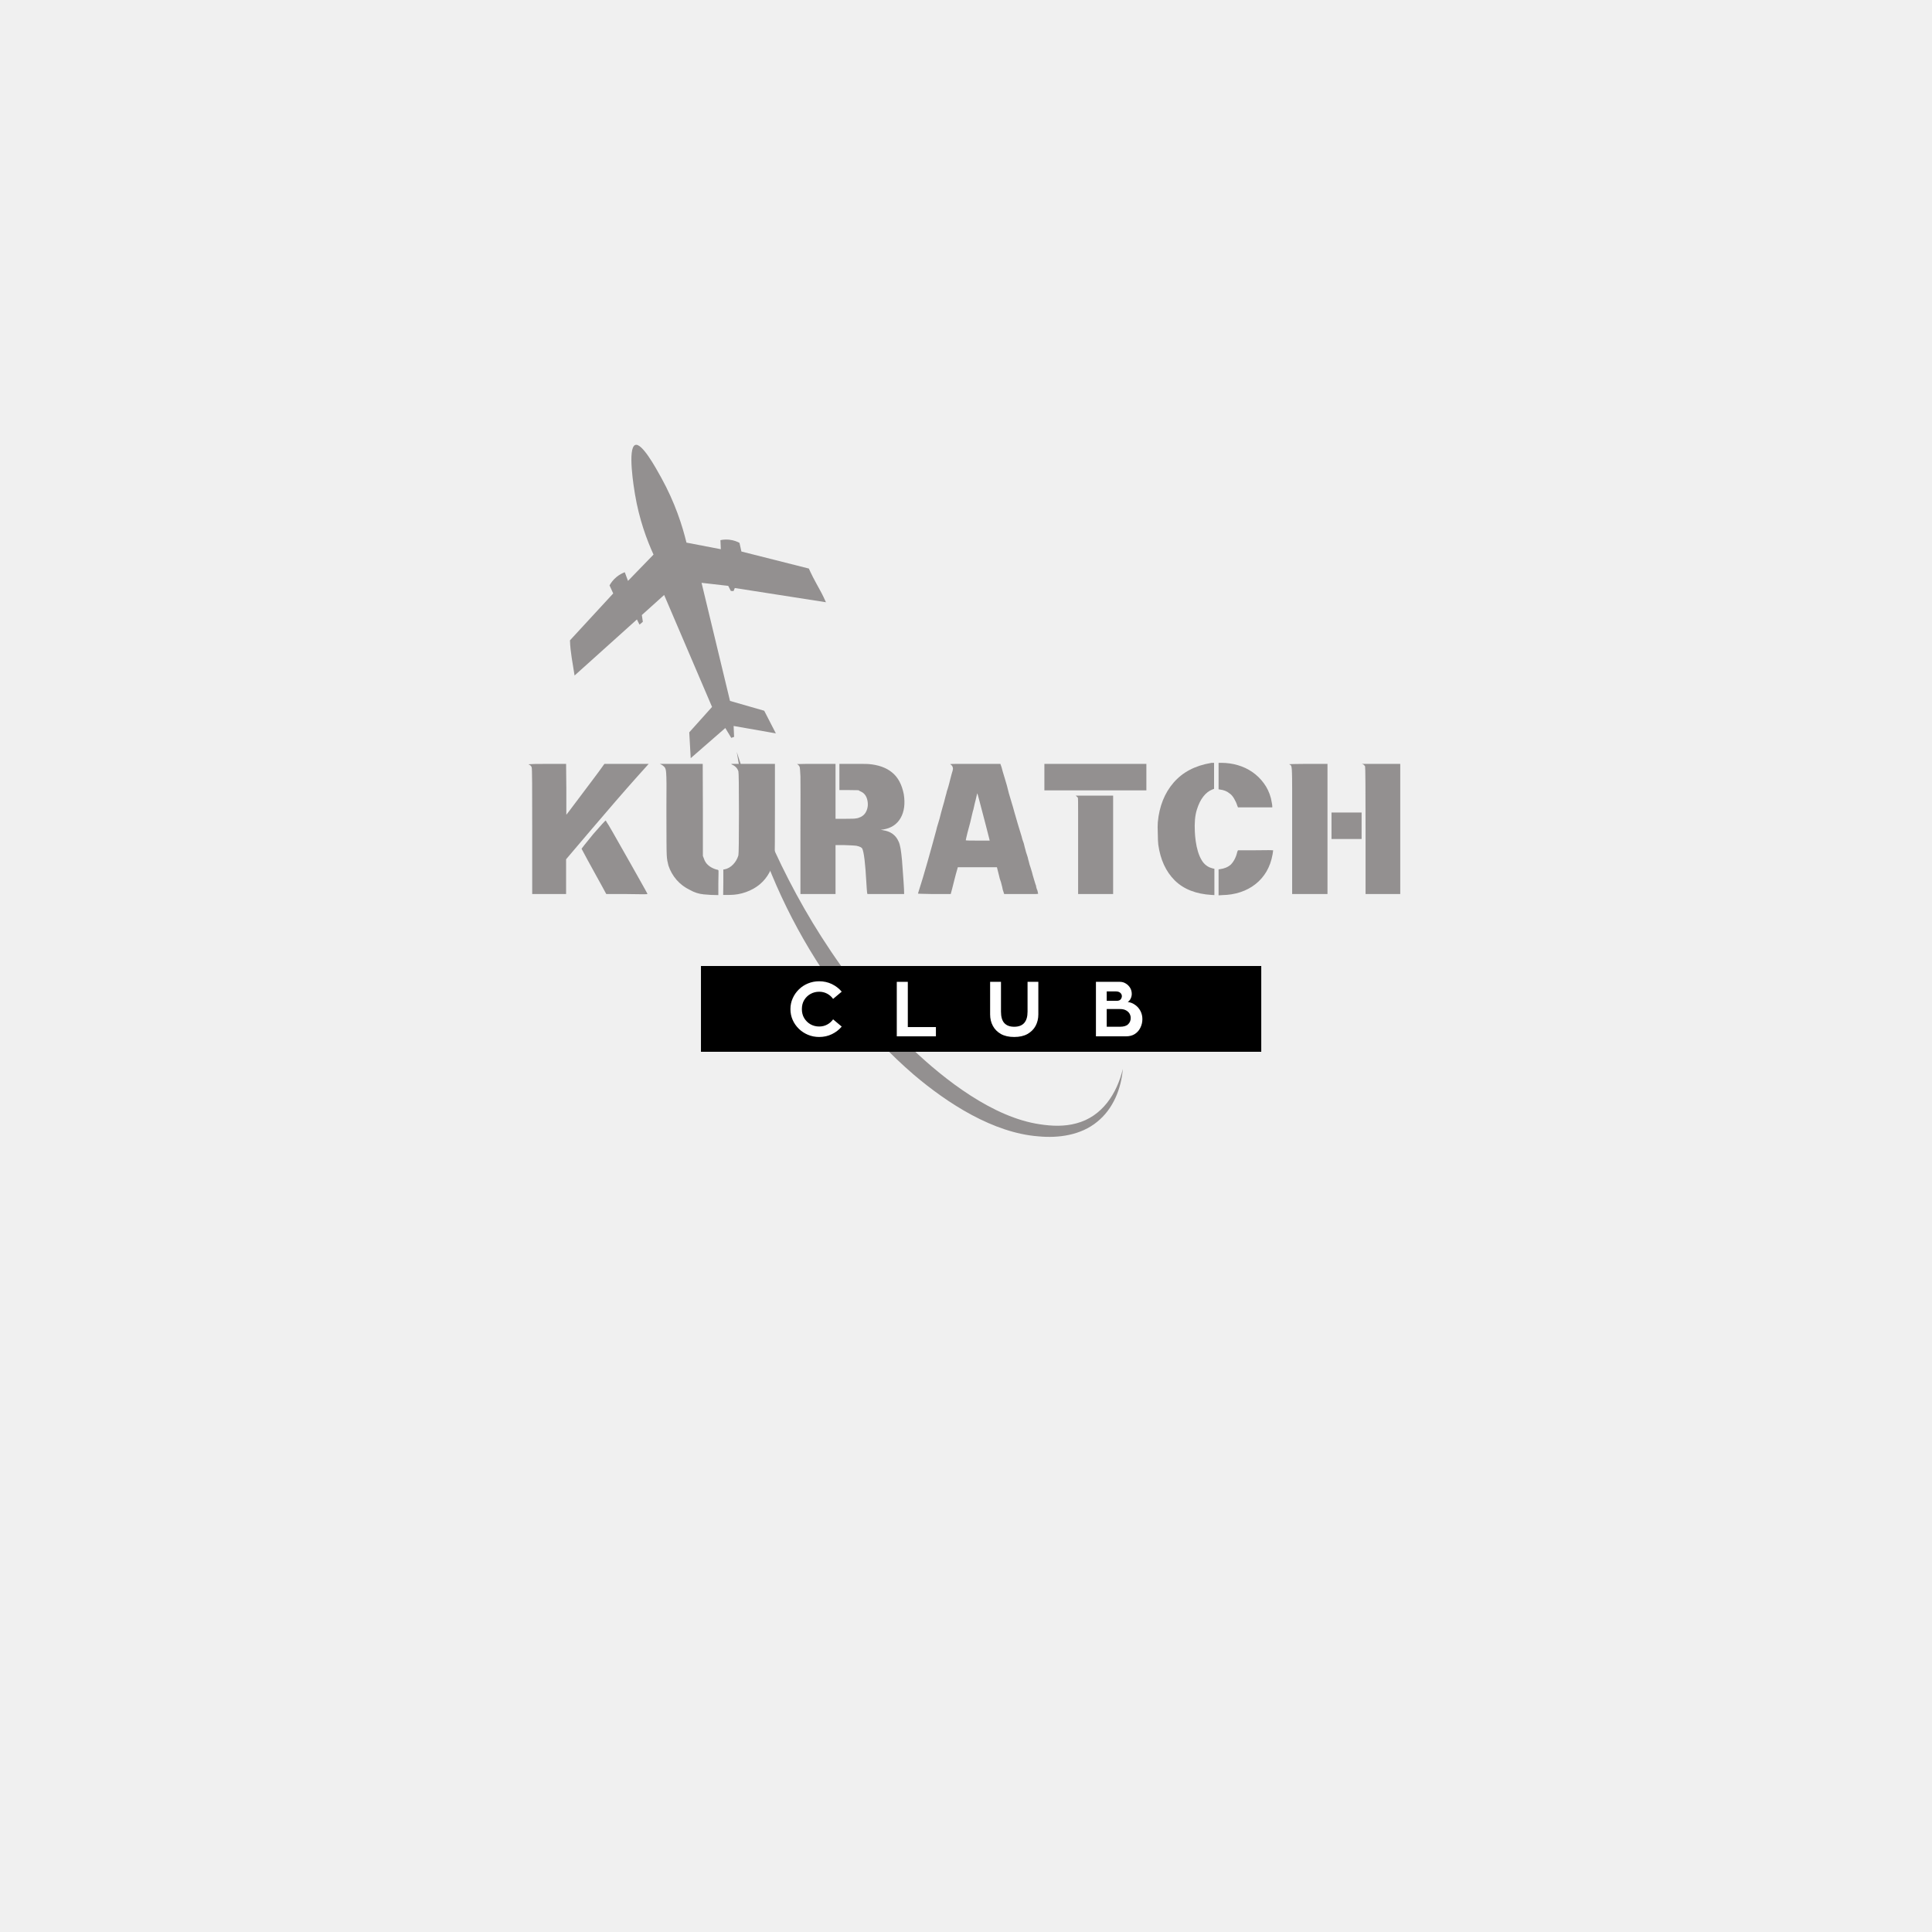
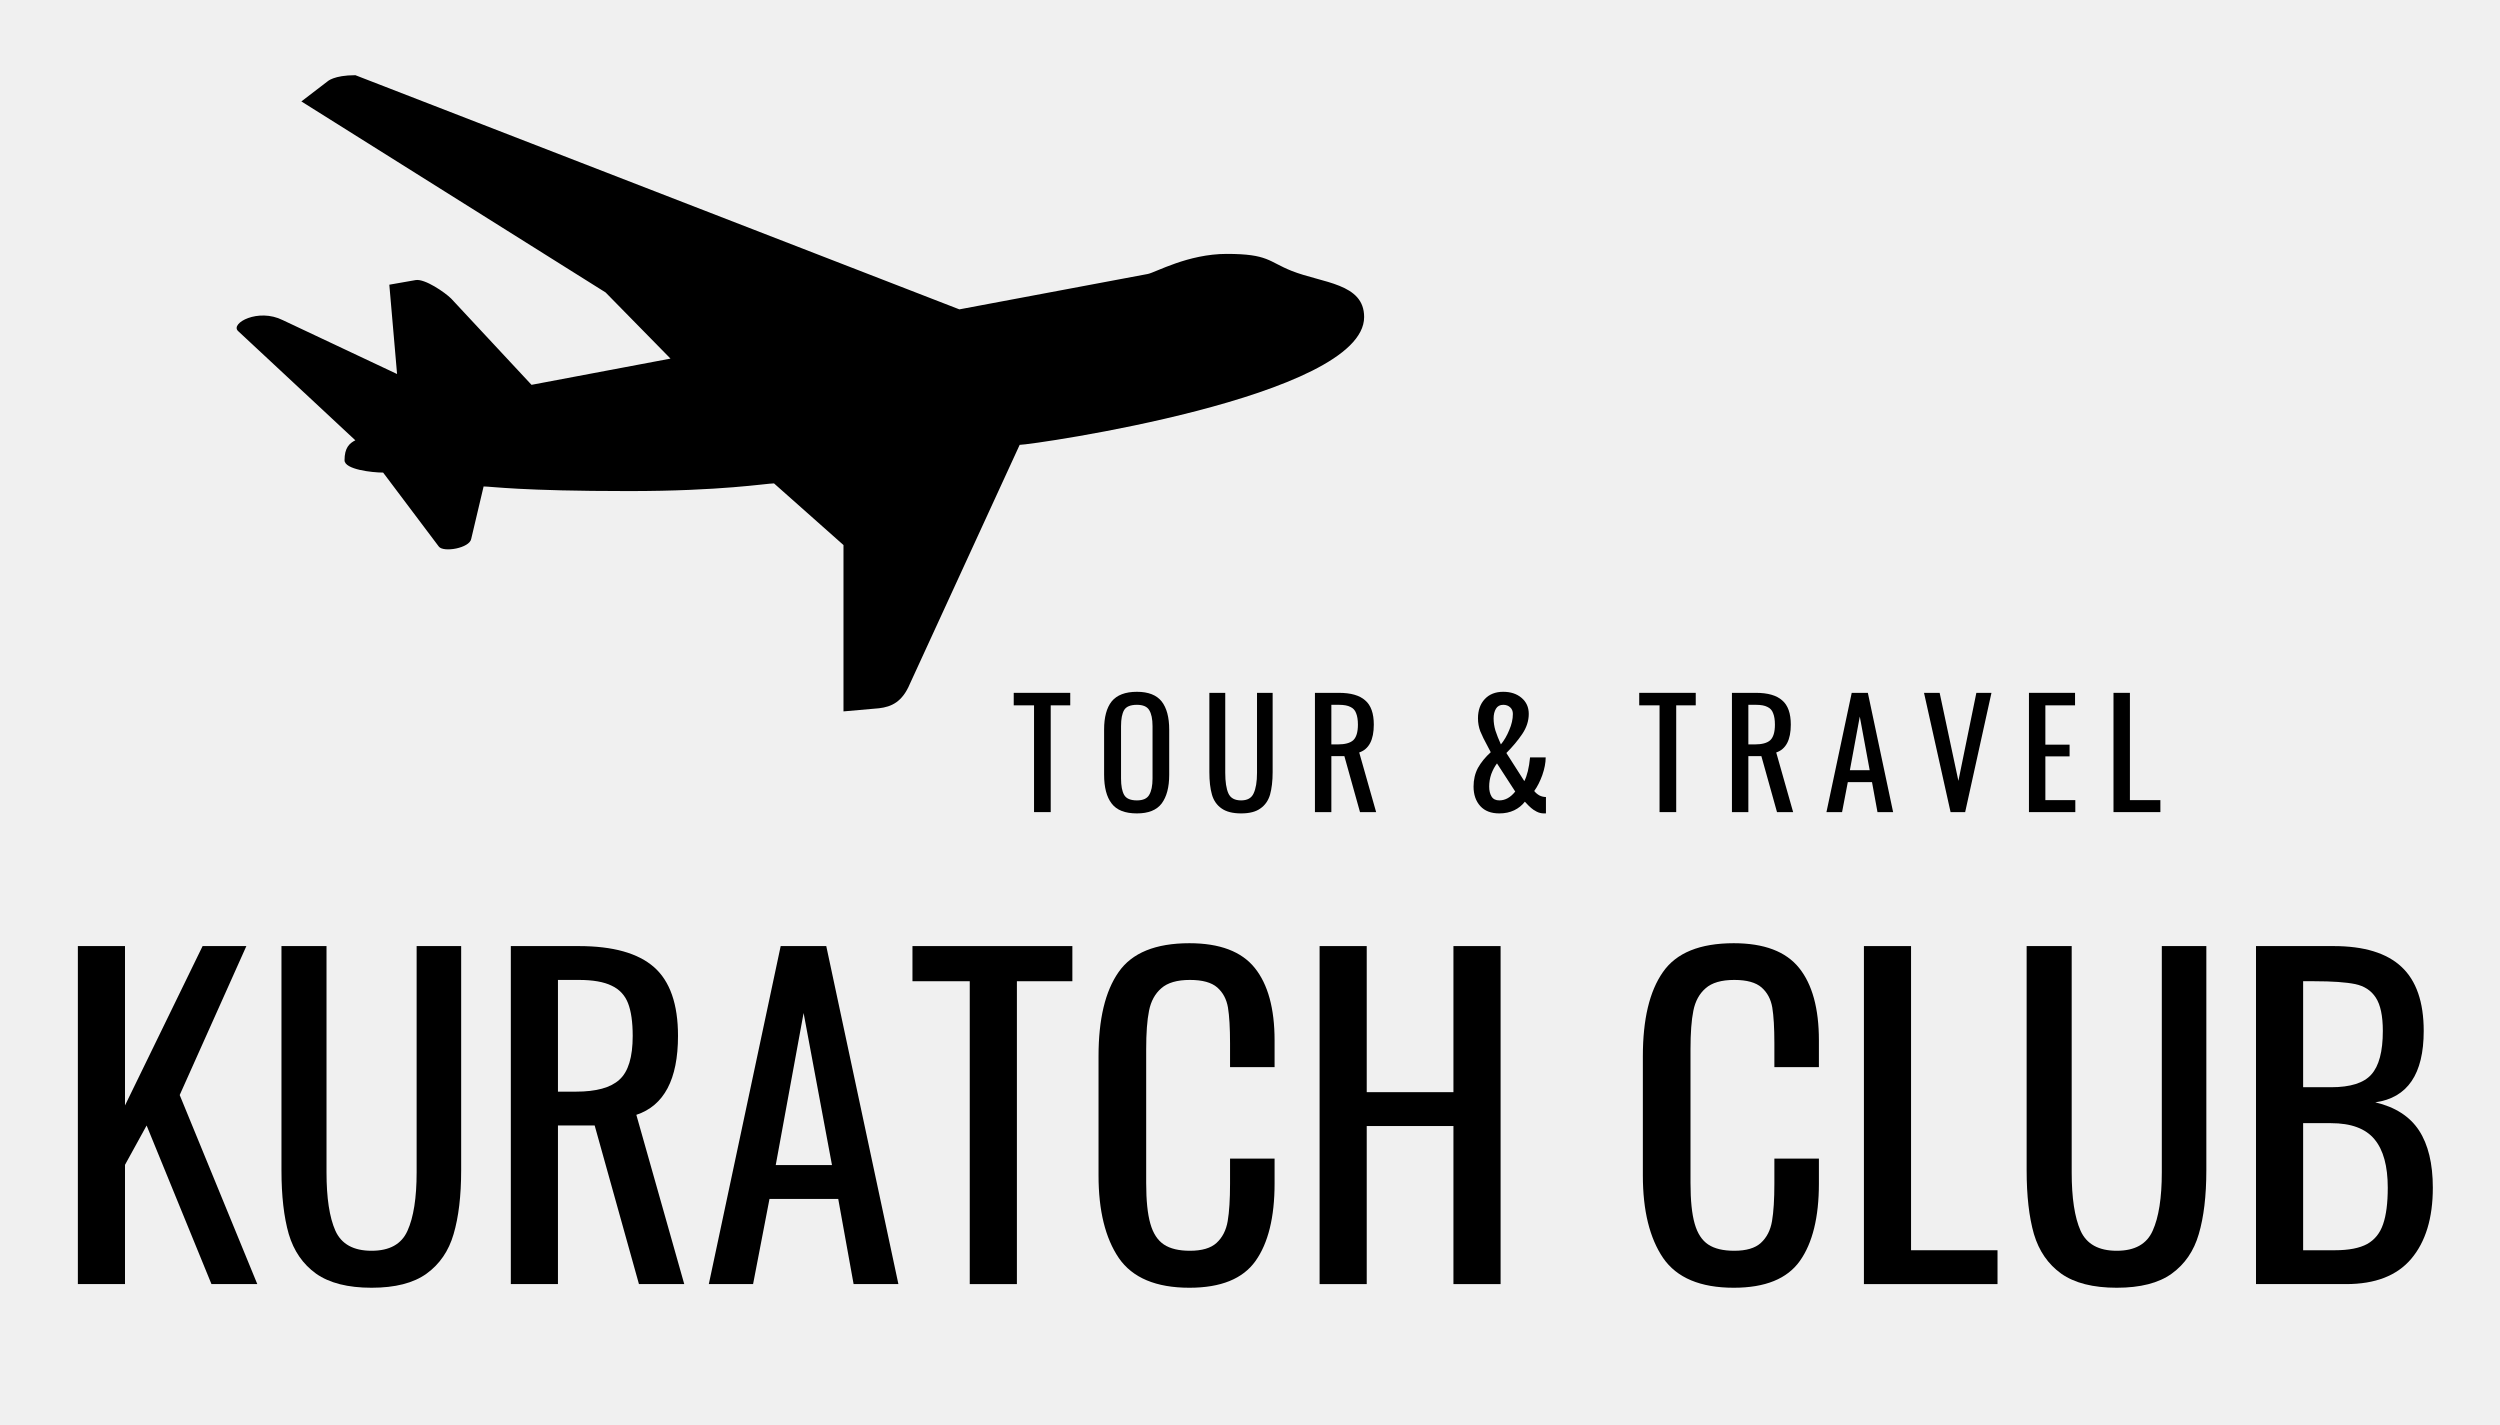
- <svg xmlns="http://www.w3.org/2000/svg" width="500" zoomAndPan="magnify" viewBox="0 0 375 375" height="500" preserveAspectRatio="xMidYMid meet" version="1.0">
+ <svg xmlns="http://www.w3.org/2000/svg" width="200" zoomAndPan="magnify" viewBox="0 0 150 85.5" height="114" preserveAspectRatio="xMidYMid meet" version="1.0">
  <defs>
    <g />
-     <clipPath id="c9fff820e0">
-       <path d="M 110 86 L 161 86 L 161 148 L 110 148 Z M 110 86 " clip-rule="nonzero" />
-     </clipPath>
-     <clipPath id="2129872fec">
-       <path d="M 90.5 188.449 L 122.238 85.219 L 244.828 122.91 L 213.086 226.141 Z M 90.5 188.449 " clip-rule="nonzero" />
-     </clipPath>
-     <clipPath id="e17187e8e1">
-       <path d="M 90.5 188.449 L 122.238 85.219 L 244.828 122.91 L 213.086 226.141 Z M 90.5 188.449 " clip-rule="nonzero" />
-     </clipPath>
-     <clipPath id="3d8a8c726c">
-       <path d="M 90.5 188.449 L 122.238 85.219 L 244.828 122.91 L 213.086 226.141 Z M 90.5 188.449 " clip-rule="nonzero" />
-     </clipPath>
-     <clipPath id="637e0b3e04">
-       <path d="M 143 145 L 218 145 L 218 221 L 143 221 Z M 143 145 " clip-rule="nonzero" />
-     </clipPath>
-     <clipPath id="cc3d9a98eb">
-       <path d="M 90.5 188.449 L 122.238 85.219 L 244.828 122.91 L 213.086 226.141 Z M 90.5 188.449 " clip-rule="nonzero" />
-     </clipPath>
-     <clipPath id="9bbbe85785">
-       <path d="M 90.5 188.449 L 122.238 85.219 L 244.828 122.91 L 213.086 226.141 Z M 90.5 188.449 " clip-rule="nonzero" />
-     </clipPath>
-     <clipPath id="fcb775c9a5">
-       <path d="M 90.5 188.449 L 122.238 85.219 L 244.828 122.91 L 213.086 226.141 Z M 90.5 188.449 " clip-rule="nonzero" />
-     </clipPath>
-     <clipPath id="cc423aa400">
-       <path d="M 136.055 187.5 L 244.809 187.5 L 244.809 204.152 L 136.055 204.152 Z M 136.055 187.5 " clip-rule="nonzero" />
+     <clipPath id="fb967315c9">
+       <path d="M 14 4.504 L 81.844 4.504 L 81.844 42.695 L 14 42.695 Z M 14 4.504 " clip-rule="nonzero" />
    </clipPath>
  </defs>
-   <g fill="#939090" fill-opacity="1">
-     <g transform="translate(100.6758, 170.988)">
+   <g clip-path="url(#fb967315c9)">
+     <path fill="#000000" d="M 77.492 16.25 C 79.344 16.988 81.848 16.988 81.848 19.023 C 81.848 23.828 61.922 26.691 61.18 26.691 L 54.598 41.02 C 54.133 42.129 53.484 42.406 52.742 42.496 L 50.609 42.684 L 50.609 32.703 L 46.441 29.004 C 45.977 29.004 43.285 29.465 37.727 29.465 C 31.238 29.465 29.477 29.188 29.016 29.188 L 28.273 32.332 C 28.18 32.887 26.605 33.164 26.328 32.793 L 22.988 28.355 C 22.344 28.355 20.672 28.172 20.672 27.617 C 20.672 26.879 20.953 26.602 21.32 26.418 L 14.277 19.855 C 13.816 19.395 15.484 18.469 16.965 19.207 L 23.824 22.441 L 23.359 17.082 L 24.938 16.805 C 25.492 16.711 26.699 17.547 27.07 17.914 L 31.891 23.09 L 40.23 21.516 L 36.336 17.547 L 18.082 6.086 L 19.652 4.883 C 19.652 4.883 20.027 4.512 21.324 4.512 L 57.562 18.562 L 68.871 16.438 C 69.336 16.344 71.281 15.234 73.598 15.234 C 76.102 15.234 76.102 15.695 77.492 16.25 " fill-opacity="1" fill-rule="nonzero" />
+   </g>
+   <g fill="#000000" fill-opacity="1">
+     <g transform="translate(3.093817, 77.04583)">
      <g>
-         <path d="M 1.984 -22.578 C 1.891 -22.629 1.91 -22.656 2.047 -22.656 C 2.273 -22.695 3.43 -22.719 5.516 -22.719 L 9.203 -22.719 L 9.25 -17.875 L 9.25 -12.844 L 9.641 -13.344 C 11.461 -15.758 12.938 -17.719 14.062 -19.219 C 15.195 -20.719 16 -21.805 16.469 -22.484 L 16.641 -22.719 L 25.234 -22.719 L 25.078 -22.547 C 24.672 -22.098 23.941 -21.285 22.891 -20.109 C 21.836 -18.93 20.457 -17.359 18.75 -15.391 C 17.051 -13.422 15.547 -11.664 14.234 -10.125 C 12.922 -8.594 11.797 -7.27 10.859 -6.156 L 9.203 -4.203 L 9.203 2.547 L 2.625 2.547 L 2.625 -9.953 C 2.625 -14.023 2.617 -17.047 2.609 -19.016 C 2.598 -20.992 2.566 -22.016 2.516 -22.078 C 2.41 -22.328 2.234 -22.492 1.984 -22.578 Z M 14.484 -9.109 C 16.004 -10.859 16.812 -11.734 16.906 -11.734 C 16.926 -11.68 16.977 -11.582 17.062 -11.438 C 17.156 -11.289 17.297 -11.07 17.484 -10.781 C 17.586 -10.602 17.848 -10.156 18.266 -9.438 C 18.68 -8.727 19.16 -7.883 19.703 -6.906 C 20.254 -5.926 20.844 -4.891 21.469 -3.797 C 22.102 -2.703 22.676 -1.688 23.188 -0.75 C 23.707 0.176 24.141 0.945 24.484 1.562 C 24.828 2.176 25 2.504 25 2.547 C 25 2.598 23.664 2.598 21 2.547 L 17 2.547 L 16.172 1.016 C 15.805 0.359 15.395 -0.383 14.938 -1.219 C 14.477 -2.062 13.957 -3.008 13.375 -4.062 C 12.594 -5.5 12.203 -6.227 12.203 -6.25 C 12.203 -6.289 12.961 -7.242 14.484 -9.109 Z M 14.484 -9.109 " />
+         <path d="M 1.578 -20.281 L 4.406 -20.281 L 4.406 -10.719 L 9.062 -20.281 L 11.688 -20.281 L 7.688 -11.344 L 12.344 0 L 9.594 0 L 5.703 -9.516 L 4.406 -7.156 L 4.406 0 L 1.578 0 Z M 1.578 -20.281 " />
      </g>
    </g>
  </g>
-   <g fill="#939090" fill-opacity="1">
-     <g transform="translate(126.9919, 170.988)">
+   <g fill="#000000" fill-opacity="1">
+     <g transform="translate(15.48191, 77.04583)">
      <g>
-         <path d="M 1.375 -22.578 L 1.078 -22.719 L 9.406 -22.719 L 9.438 -13.719 L 9.438 -4.844 L 9.641 -4.328 C 9.953 -3.328 10.75 -2.625 12.031 -2.219 C 12.32 -2.195 12.469 -2.117 12.469 -1.984 C 12.469 -1.941 12.469 -1.719 12.469 -1.312 C 12.469 -0.906 12.457 -0.32 12.438 0.438 L 12.438 2.75 C 11.5 2.75 10.555 2.703 9.609 2.609 C 8.672 2.523 7.773 2.238 6.922 1.75 C 5.93 1.281 5.07 0.633 4.344 -0.188 C 3.625 -1.02 3.094 -1.953 2.75 -2.984 C 2.664 -3.305 2.594 -3.629 2.531 -3.953 C 2.477 -4.273 2.441 -4.625 2.422 -5 C 2.398 -5.363 2.383 -6.207 2.375 -7.531 C 2.363 -8.852 2.359 -10.633 2.359 -12.875 L 2.359 -14.484 C 2.379 -16.297 2.383 -17.738 2.375 -18.812 C 2.363 -19.895 2.344 -20.594 2.312 -20.906 C 2.289 -21.488 2.18 -21.891 1.984 -22.109 C 1.785 -22.316 1.582 -22.473 1.375 -22.578 Z M 14.984 -22.625 C 14.898 -22.645 14.926 -22.676 15.062 -22.719 L 23.422 -22.719 L 23.422 -13.984 C 23.422 -11.16 23.414 -8.984 23.406 -7.453 C 23.395 -5.93 23.379 -5.082 23.359 -4.906 C 23.223 -3.738 22.898 -2.676 22.391 -1.719 C 21.891 -0.77 21.25 0.023 20.469 0.672 C 19.688 1.316 18.789 1.816 17.781 2.172 C 16.77 2.535 15.691 2.719 14.547 2.719 L 13.375 2.719 L 13.406 0.203 L 13.406 -2.219 L 13.641 -2.25 C 14.242 -2.363 14.789 -2.672 15.281 -3.172 C 15.781 -3.68 16.129 -4.281 16.328 -4.969 C 16.398 -5.238 16.438 -7.953 16.438 -13.109 C 16.438 -18.348 16.398 -21.07 16.328 -21.281 C 16.129 -21.906 15.68 -22.352 14.984 -22.625 Z M 14.984 -22.625 " />
+         <path d="M 6.812 0.219 C 5.395 0.219 4.285 -0.062 3.484 -0.625 C 2.691 -1.195 2.145 -1.988 1.844 -3 C 1.551 -4.02 1.406 -5.297 1.406 -6.828 L 1.406 -20.281 L 4.109 -20.281 L 4.109 -6.703 C 4.109 -5.172 4.285 -4.004 4.641 -3.203 C 5.004 -2.398 5.727 -2 6.812 -2 C 7.895 -2 8.613 -2.398 8.969 -3.203 C 9.332 -4.004 9.516 -5.172 9.516 -6.703 L 9.516 -20.281 L 12.188 -20.281 L 12.188 -6.828 C 12.188 -5.297 12.035 -4.02 11.734 -3 C 11.441 -1.988 10.898 -1.195 10.109 -0.625 C 9.328 -0.062 8.227 0.219 6.812 0.219 Z M 6.812 0.219 " />
      </g>
    </g>
  </g>
-   <g fill="#939090" fill-opacity="1">
-     <g transform="translate(152.7702, 170.988)">
+   <g fill="#000000" fill-opacity="1">
+     <g transform="translate(29.07126, 77.04583)">
      <g>
-         <path d="M 9.406 -12.062 L 11.359 -12.062 C 11.922 -12.062 12.367 -12.066 12.703 -12.078 C 13.035 -12.086 13.27 -12.109 13.406 -12.141 C 13.656 -12.16 13.969 -12.258 14.344 -12.438 C 14.82 -12.688 15.172 -13.055 15.391 -13.547 C 15.703 -14.242 15.758 -14.984 15.562 -15.766 C 15.363 -16.586 14.906 -17.133 14.188 -17.406 L 13.844 -17.609 L 11.625 -17.641 L 10.156 -17.641 L 10.156 -22.719 C 11.289 -22.719 12.211 -22.719 12.922 -22.719 C 13.629 -22.719 14.18 -22.719 14.578 -22.719 C 14.984 -22.719 15.273 -22.711 15.453 -22.703 C 15.641 -22.691 15.766 -22.688 15.828 -22.688 C 17.734 -22.531 19.254 -21.984 20.391 -21.047 C 21.535 -20.117 22.289 -18.707 22.656 -16.812 C 22.945 -14.969 22.738 -13.43 22.031 -12.203 C 21.32 -10.973 20.195 -10.234 18.656 -9.984 L 18.188 -9.953 L 18.625 -9.844 C 20.102 -9.625 21.109 -8.895 21.641 -7.656 C 21.797 -7.344 21.926 -6.883 22.031 -6.281 C 22.133 -5.676 22.227 -4.906 22.312 -3.969 C 22.582 -0.469 22.719 1.625 22.719 2.312 L 22.719 2.547 L 15.594 2.547 L 15.531 2.25 C 15.508 2.113 15.488 1.883 15.469 1.562 C 15.457 1.238 15.43 0.832 15.391 0.344 C 15.191 -3.352 14.926 -5.562 14.594 -6.281 C 14.477 -6.508 14.094 -6.691 13.438 -6.828 C 13.195 -6.867 12.445 -6.91 11.188 -6.953 L 9.406 -6.953 L 9.406 2.547 L 2.594 2.547 L 2.594 -9.672 C 2.613 -12.629 2.617 -14.984 2.609 -16.734 C 2.598 -18.484 2.594 -19.66 2.594 -20.266 C 2.539 -21.41 2.492 -22.023 2.453 -22.109 C 2.336 -22.379 2.16 -22.57 1.922 -22.688 C 2.055 -22.688 2.211 -22.688 2.391 -22.688 C 2.566 -22.688 2.77 -22.691 3 -22.703 C 3.238 -22.711 3.516 -22.719 3.828 -22.719 L 9.406 -22.719 Z M 9.406 -12.062 " />
+         <path d="M 1.578 -20.281 L 5.656 -20.281 C 7.707 -20.281 9.211 -19.859 10.172 -19.016 C 11.129 -18.172 11.609 -16.797 11.609 -14.891 C 11.609 -12.285 10.773 -10.707 9.109 -10.156 L 11.984 0 L 9.266 0 L 6.609 -9.516 L 4.406 -9.516 L 4.406 0 L 1.578 0 Z M 5.484 -11.547 C 6.703 -11.547 7.57 -11.785 8.094 -12.266 C 8.625 -12.742 8.891 -13.617 8.891 -14.891 C 8.891 -15.723 8.797 -16.379 8.609 -16.859 C 8.422 -17.336 8.094 -17.688 7.625 -17.906 C 7.164 -18.133 6.508 -18.25 5.656 -18.25 L 4.406 -18.25 L 4.406 -11.547 Z M 5.484 -11.547 " />
      </g>
    </g>
  </g>
-   <g fill="#939090" fill-opacity="1">
-     <g transform="translate(177.6747, 170.988)">
+   <g fill="#000000" fill-opacity="1">
+     <g transform="translate(42.05999, 77.04583)">
      <g>
-         <path d="M 6.797 -22.625 C 6.723 -22.645 6.742 -22.664 6.859 -22.688 C 7.016 -22.707 7.488 -22.719 8.281 -22.719 C 9.082 -22.719 10.141 -22.719 11.453 -22.719 L 16.5 -22.719 L 16.734 -22.047 C 16.848 -21.578 17.051 -20.875 17.344 -19.938 C 17.52 -19.352 17.664 -18.859 17.781 -18.453 C 17.895 -18.047 17.973 -17.734 18.016 -17.516 C 18.035 -17.379 18.203 -16.797 18.516 -15.766 C 18.828 -14.754 19.062 -13.945 19.219 -13.344 C 19.469 -12.508 19.703 -11.703 19.922 -10.922 C 20.148 -10.141 20.379 -9.391 20.609 -8.672 C 20.648 -8.516 20.703 -8.316 20.766 -8.078 C 20.836 -7.848 20.93 -7.578 21.047 -7.266 C 21.129 -6.953 21.191 -6.695 21.234 -6.5 C 21.285 -6.312 21.32 -6.18 21.344 -6.109 C 21.363 -6.066 21.391 -5.969 21.422 -5.812 C 21.453 -5.656 21.516 -5.453 21.609 -5.203 C 21.785 -4.691 21.883 -4.336 21.906 -4.141 C 21.938 -4.066 21.973 -3.941 22.016 -3.766 C 22.055 -3.586 22.102 -3.398 22.156 -3.203 C 22.219 -3.016 22.273 -2.844 22.328 -2.688 C 22.391 -2.531 22.422 -2.43 22.422 -2.391 C 22.441 -2.367 22.52 -2.109 22.656 -1.609 C 22.676 -1.523 22.723 -1.344 22.797 -1.062 C 22.879 -0.781 22.961 -0.5 23.047 -0.219 C 23.141 0.062 23.219 0.316 23.281 0.547 C 23.352 0.785 23.398 0.914 23.422 0.938 C 23.422 1.031 23.453 1.188 23.516 1.406 C 23.586 1.633 23.645 1.781 23.688 1.844 C 23.719 1.977 23.742 2.098 23.766 2.203 C 23.785 2.305 23.805 2.391 23.828 2.453 C 23.848 2.473 23.816 2.492 23.734 2.516 C 23.641 2.535 23.328 2.547 22.797 2.547 C 22.273 2.547 21.578 2.547 20.703 2.547 L 17.234 2.547 L 17.109 2.156 C 17.066 2.039 17.02 1.898 16.969 1.734 C 16.926 1.566 16.883 1.367 16.844 1.141 C 16.844 1.098 16.816 1 16.766 0.844 C 16.723 0.688 16.672 0.484 16.609 0.234 C 16.516 -0.016 16.438 -0.242 16.375 -0.453 C 16.32 -0.66 16.273 -0.859 16.234 -1.047 L 15.828 -2.656 L 8.234 -2.656 L 8.172 -2.422 C 7.961 -1.703 7.773 -1.016 7.609 -0.359 C 7.441 0.285 7.289 0.883 7.156 1.438 L 6.859 2.547 L 3.422 2.547 C 2.523 2.523 1.812 2.508 1.281 2.5 C 0.758 2.488 0.5 2.473 0.5 2.453 C 1.156 0.41 1.77 -1.629 2.344 -3.672 C 2.926 -5.723 3.5 -7.789 4.062 -9.875 C 4.062 -9.926 4.102 -10.102 4.188 -10.406 C 4.281 -10.707 4.352 -10.945 4.406 -11.125 C 4.52 -11.457 4.617 -11.789 4.703 -12.125 C 4.797 -12.469 4.883 -12.816 4.969 -13.172 C 5.062 -13.484 5.156 -13.828 5.25 -14.203 C 5.352 -14.586 5.473 -15.004 5.609 -15.453 C 5.629 -15.523 5.66 -15.656 5.703 -15.844 C 5.754 -16.031 5.805 -16.227 5.859 -16.438 C 5.922 -16.656 5.977 -16.859 6.031 -17.047 C 6.082 -17.242 6.109 -17.363 6.109 -17.406 C 6.16 -17.52 6.207 -17.656 6.25 -17.812 C 6.289 -17.969 6.348 -18.16 6.422 -18.391 C 6.535 -18.836 6.602 -19.094 6.625 -19.156 C 6.664 -19.27 6.711 -19.457 6.766 -19.719 C 6.828 -19.988 6.914 -20.328 7.031 -20.734 C 7.207 -21.273 7.297 -21.613 7.297 -21.75 C 7.297 -22.145 7.129 -22.438 6.797 -22.625 Z M 12.469 -15.391 C 12.195 -16.461 12.039 -17 12 -17 C 11.957 -16.875 11.859 -16.453 11.703 -15.734 C 11.648 -15.547 11.586 -15.301 11.516 -15 C 11.453 -14.695 11.367 -14.32 11.266 -13.875 C 11.211 -13.738 11.129 -13.426 11.016 -12.938 C 10.91 -12.445 10.789 -11.93 10.656 -11.391 C 10.477 -10.766 10.297 -10.082 10.109 -9.344 C 9.891 -8.445 9.781 -7.961 9.781 -7.891 C 9.781 -7.848 10.551 -7.828 12.094 -7.828 L 14.422 -7.828 L 14.344 -8.172 C 14.164 -8.891 13.922 -9.848 13.609 -11.047 C 13.297 -12.242 12.914 -13.691 12.469 -15.391 Z M 12.469 -15.391 " />
+         <path d="M 4.781 -20.281 L 7.516 -20.281 L 11.844 0 L 9.156 0 L 8.234 -5.109 L 4.109 -5.109 L 3.125 0 L 0.469 0 Z M 7.859 -7.141 L 6.156 -16.266 L 4.484 -7.141 Z M 7.859 -7.141 " />
      </g>
    </g>
  </g>
-   <g fill="#939090" fill-opacity="1">
-     <g transform="translate(202.0415, 170.988)">
+   <g fill="#000000" fill-opacity="1">
+     <g transform="translate(54.37299, 77.04583)">
      <g>
-         <path d="M 0.672 -22.719 L 20.469 -22.719 L 20.469 -17.578 L 0.672 -17.578 Z M 6.922 -16.406 L 6.75 -16.562 L 14.016 -16.562 L 14.016 2.547 L 7.219 2.547 L 7.219 -6.594 C 7.219 -9.727 7.219 -12.082 7.219 -13.656 C 7.219 -15.238 7.207 -16.051 7.188 -16.094 C 7.164 -16.188 7.078 -16.289 6.922 -16.406 Z M 6.922 -16.406 " />
+         <path d="M 3.812 -18.172 L 0.375 -18.172 L 0.375 -20.281 L 9.969 -20.281 L 9.969 -18.172 L 6.641 -18.172 L 6.641 0 L 3.812 0 Z M 3.812 -18.172 " />
      </g>
    </g>
  </g>
-   <g fill="#939090" fill-opacity="1">
-     <g transform="translate(223.1818, 170.988)">
+   <g fill="#000000" fill-opacity="1">
+     <g transform="translate(64.70891, 77.04583)">
      <g>
-         <path d="M 13.344 -22.922 L 13.875 -22.922 C 14.977 -22.922 16.047 -22.77 17.078 -22.469 C 18.109 -22.164 19.047 -21.723 19.891 -21.141 C 20.742 -20.555 21.484 -19.836 22.109 -18.984 C 22.742 -18.141 23.207 -17.164 23.5 -16.062 C 23.582 -15.688 23.645 -15.367 23.688 -15.109 C 23.738 -14.848 23.766 -14.641 23.766 -14.484 L 23.766 -14.281 L 17.109 -14.281 L 16.969 -14.625 C 16.832 -15.07 16.625 -15.531 16.344 -16 C 16.07 -16.469 15.773 -16.801 15.453 -17 C 14.984 -17.406 14.348 -17.656 13.547 -17.75 L 13.344 -17.781 Z M 11.828 -22.891 C 11.867 -22.91 12.004 -22.922 12.234 -22.922 L 12.469 -22.922 L 12.469 -17.875 L 12.141 -17.75 C 11.484 -17.5 10.895 -17.039 10.375 -16.375 C 9.863 -15.719 9.453 -14.883 9.141 -13.875 C 8.961 -13.32 8.836 -12.68 8.766 -11.953 C 8.703 -11.223 8.691 -10.43 8.734 -9.578 C 8.754 -9.035 8.812 -8.414 8.906 -7.719 C 9 -7.031 9.145 -6.352 9.344 -5.688 C 9.539 -5.031 9.812 -4.426 10.156 -3.875 C 10.508 -3.332 10.969 -2.926 11.531 -2.656 C 11.645 -2.613 11.758 -2.57 11.875 -2.531 C 12 -2.5 12.117 -2.461 12.234 -2.422 L 12.531 -2.359 L 12.531 2.75 L 12 2.719 C 8.945 2.539 6.555 1.598 4.828 -0.109 C 3.109 -1.828 2.047 -4.133 1.641 -7.031 C 1.617 -7.25 1.598 -7.523 1.578 -7.859 C 1.555 -8.203 1.547 -8.617 1.547 -9.109 C 1.504 -10.117 1.504 -10.879 1.547 -11.391 C 1.836 -14.484 2.852 -17.039 4.594 -19.062 C 6.344 -21.094 8.754 -22.367 11.828 -22.891 Z M 17 -5.719 L 17.109 -5.953 L 20.531 -5.953 C 22.801 -5.992 23.938 -5.984 23.938 -5.922 C 23.938 -5.867 23.898 -5.617 23.828 -5.172 C 23.609 -3.922 23.211 -2.805 22.641 -1.828 C 22.066 -0.859 21.352 -0.039 20.5 0.625 C 19.645 1.301 18.676 1.816 17.594 2.172 C 16.508 2.535 15.336 2.727 14.078 2.75 L 13.344 2.797 L 13.344 -2.25 L 13.609 -2.281 C 14.484 -2.395 15.191 -2.695 15.734 -3.188 C 16.336 -3.82 16.758 -4.664 17 -5.719 Z M 17 -5.719 " />
+         <path d="M 6.656 0.219 C 4.656 0.219 3.242 -0.375 2.422 -1.562 C 1.609 -2.758 1.203 -4.41 1.203 -6.516 L 1.203 -13.672 C 1.203 -15.891 1.602 -17.57 2.406 -18.719 C 3.207 -19.875 4.625 -20.453 6.656 -20.453 C 8.477 -20.453 9.785 -19.957 10.578 -18.969 C 11.367 -17.988 11.766 -16.539 11.766 -14.625 L 11.766 -13.016 L 9.094 -13.016 L 9.094 -14.438 C 9.094 -15.375 9.051 -16.094 8.969 -16.594 C 8.883 -17.094 8.672 -17.492 8.328 -17.797 C 7.984 -18.098 7.438 -18.25 6.688 -18.25 C 5.914 -18.25 5.344 -18.082 4.969 -17.75 C 4.594 -17.426 4.348 -16.977 4.234 -16.406 C 4.117 -15.832 4.062 -15.062 4.062 -14.094 L 4.062 -6.062 C 4.062 -5.02 4.145 -4.207 4.312 -3.625 C 4.477 -3.039 4.75 -2.625 5.125 -2.375 C 5.5 -2.125 6.02 -2 6.688 -2 C 7.406 -2 7.938 -2.156 8.281 -2.469 C 8.633 -2.789 8.859 -3.227 8.953 -3.781 C 9.047 -4.332 9.094 -5.082 9.094 -6.031 L 9.094 -7.531 L 11.766 -7.531 L 11.766 -6.031 C 11.766 -4.008 11.383 -2.461 10.625 -1.391 C 9.863 -0.316 8.539 0.219 6.656 0.219 Z M 6.656 0.219 " />
      </g>
    </g>
  </g>
-   <g fill="#939090" fill-opacity="1">
-     <g transform="translate(248.2879, 170.988)">
+   <g fill="#000000" fill-opacity="1">
+     <g transform="translate(77.59752, 77.04583)">
      <g>
-         <path d="M 1.922 -22.656 C 2.141 -22.656 2.406 -22.664 2.719 -22.688 C 2.988 -22.688 3.32 -22.691 3.719 -22.703 C 4.125 -22.711 4.598 -22.719 5.141 -22.719 L 9.375 -22.719 L 9.375 2.547 L 2.516 2.547 L 2.516 -11.703 C 2.516 -14.336 2.516 -16.422 2.516 -17.953 C 2.516 -19.492 2.504 -20.488 2.484 -20.938 C 2.461 -21.812 2.395 -22.305 2.281 -22.422 C 2.238 -22.461 2.219 -22.484 2.219 -22.484 C 2.082 -22.578 1.984 -22.633 1.922 -22.656 Z M 16.297 -22.625 L 16.031 -22.719 L 23.5 -22.719 L 23.5 2.547 L 16.766 2.547 L 16.766 -9.75 C 16.766 -17.945 16.734 -22.113 16.672 -22.25 C 16.629 -22.312 16.578 -22.375 16.516 -22.438 C 16.461 -22.508 16.391 -22.57 16.297 -22.625 Z M 10.156 -13.281 L 16 -13.281 L 16 -8.141 L 10.156 -8.141 Z M 10.156 -13.281 " />
+         <path d="M 1.578 -20.281 L 4.406 -20.281 L 4.406 -11.516 L 9.609 -11.516 L 9.609 -20.281 L 12.438 -20.281 L 12.438 0 L 9.609 0 L 9.609 -9.484 L 4.406 -9.484 L 4.406 0 L 1.578 0 Z M 1.578 -20.281 " />
      </g>
    </g>
  </g>
-   <g clip-path="url(#c9fff820e0)">
-     <g clip-path="url(#2129872fec)">
-       <g clip-path="url(#e17187e8e1)">
-         <g clip-path="url(#3d8a8c726c)">
-           <path fill="#939090" d="M 123.316 86.363 C 121.734 86.883 123.078 94.926 123.242 95.891 C 124.07 100.867 125.578 104.859 126.848 107.645 C 125.195 109.344 123.547 111.047 121.895 112.75 C 121.688 112.188 121.477 111.629 121.27 111.07 C 120.859 111.223 120.27 111.496 119.672 111.988 C 118.957 112.574 118.539 113.211 118.312 113.625 C 118.547 114.145 118.785 114.668 119.023 115.188 C 116.23 118.215 113.441 121.238 110.652 124.266 C 110.645 124.281 110.641 124.301 110.633 124.32 C 110.695 126.605 111.188 128.855 111.523 131.117 C 115.559 127.488 119.594 123.863 123.629 120.234 L 124.125 121.238 C 124.344 121.055 124.562 120.875 124.777 120.691 C 124.711 120.254 124.645 119.816 124.582 119.379 C 126.023 118.082 127.469 116.781 128.91 115.484 L 138.207 137.215 C 136.73 138.859 135.258 140.5 133.785 142.145 C 133.879 143.816 133.973 145.488 134.066 147.16 L 140.781 141.309 C 141.164 141.945 141.551 142.582 141.934 143.219 C 142.117 143.156 142.305 143.09 142.488 143.027 C 142.457 142.32 142.426 141.613 142.395 140.91 C 145.129 141.387 147.859 141.867 150.594 142.348 C 149.84 140.883 149.086 139.418 148.332 137.953 C 146.117 137.32 143.906 136.684 141.695 136.047 L 136.172 113.125 L 141.348 113.715 L 141.852 114.703 L 142.379 114.727 C 142.461 114.527 142.543 114.332 142.625 114.133 C 148.523 115.051 154.418 115.973 160.316 116.895 C 159.973 116.117 159.664 115.492 159.441 115.07 C 158.715 113.699 157.922 112.359 157.27 110.953 C 157.176 110.754 157.086 110.555 157 110.355 C 152.637 109.25 148.273 108.148 143.906 107.047 C 143.781 106.484 143.656 105.926 143.531 105.363 C 143.121 105.145 142.441 104.852 141.559 104.758 C 140.848 104.68 140.246 104.754 139.836 104.844 C 139.859 105.43 139.887 106.016 139.91 106.602 C 137.688 106.176 135.465 105.746 133.242 105.32 C 132.438 102.016 131.016 97.535 128.324 92.676 C 127.199 90.637 124.598 85.941 123.316 86.363 Z M 123.316 86.363 " fill-opacity="1" fill-rule="nonzero" />
-         </g>
+   <g fill="#000000" fill-opacity="1">
+     <g transform="translate(91.63736, 77.04583)">
+       <g />
+     </g>
+   </g>
+   <g fill="#000000" fill-opacity="1">
+     <g transform="translate(97.36841, 77.04583)">
+       <g>
+         <path d="M 6.656 0.219 C 4.656 0.219 3.242 -0.375 2.422 -1.562 C 1.609 -2.758 1.203 -4.41 1.203 -6.516 L 1.203 -13.672 C 1.203 -15.891 1.602 -17.57 2.406 -18.719 C 3.207 -19.875 4.625 -20.453 6.656 -20.453 C 8.477 -20.453 9.785 -19.957 10.578 -18.969 C 11.367 -17.988 11.766 -16.539 11.766 -14.625 L 11.766 -13.016 L 9.094 -13.016 L 9.094 -14.438 C 9.094 -15.375 9.051 -16.094 8.969 -16.594 C 8.883 -17.094 8.672 -17.492 8.328 -17.797 C 7.984 -18.098 7.438 -18.25 6.688 -18.25 C 5.914 -18.25 5.344 -18.082 4.969 -17.75 C 4.594 -17.426 4.348 -16.977 4.234 -16.406 C 4.117 -15.832 4.062 -15.062 4.062 -14.094 L 4.062 -6.062 C 4.062 -5.02 4.145 -4.207 4.312 -3.625 C 4.477 -3.039 4.75 -2.625 5.125 -2.375 C 5.5 -2.125 6.02 -2 6.688 -2 C 7.406 -2 7.938 -2.156 8.281 -2.469 C 8.633 -2.789 8.859 -3.227 8.953 -3.781 C 9.047 -4.332 9.094 -5.082 9.094 -6.031 L 9.094 -7.531 L 11.766 -7.531 L 11.766 -6.031 C 11.766 -4.008 11.383 -2.461 10.625 -1.391 C 9.863 -0.316 8.539 0.219 6.656 0.219 Z M 6.656 0.219 " />
      </g>
    </g>
  </g>
-   <g clip-path="url(#637e0b3e04)">
-     <g clip-path="url(#cc3d9a98eb)">
-       <g clip-path="url(#9bbbe85785)">
-         <g clip-path="url(#fcb775c9a5)">
-           <path fill="#939090" d="M 177.387 208.617 C 183.945 214.184 192.789 219.898 201.551 220.566 C 205.484 220.945 209.812 220.332 212.961 217.742 C 216.051 215.262 217.629 211.34 217.938 207.477 C 216.789 212.297 213.906 216.734 208.91 218.043 C 206.602 218.676 204.168 218.586 201.82 218.219 C 192.797 216.902 183.414 209.66 176.938 203.465 C 170.223 197.012 164.414 189.637 159.402 181.781 C 154.863 174.66 151.016 167.133 147.809 159.301 C 146.012 154.93 144.438 150.453 143.004 145.949 C 146.738 169.445 159.332 193.078 177.387 208.617 Z M 177.387 208.617 " fill-opacity="1" fill-rule="nonzero" />
-         </g>
+   <g fill="#000000" fill-opacity="1">
+     <g transform="translate(110.257, 77.04583)">
+       <g>
+         <path d="M 1.578 -20.281 L 4.406 -20.281 L 4.406 -2.031 L 9.594 -2.031 L 9.594 0 L 1.578 0 Z M 1.578 -20.281 " />
      </g>
    </g>
  </g>
-   <g clip-path="url(#cc423aa400)">
-     <path fill="#000000" d="M 136.055 187.5 L 244.812 187.5 L 244.812 204.152 L 136.055 204.152 Z M 136.055 187.5 " fill-opacity="1" fill-rule="nonzero" />
+   <g fill="#000000" fill-opacity="1">
+     <g transform="translate(120.1925, 77.04583)">
+       <g>
+         <path d="M 6.812 0.219 C 5.395 0.219 4.285 -0.062 3.484 -0.625 C 2.691 -1.195 2.145 -1.988 1.844 -3 C 1.551 -4.02 1.406 -5.297 1.406 -6.828 L 1.406 -20.281 L 4.109 -20.281 L 4.109 -6.703 C 4.109 -5.172 4.285 -4.004 4.641 -3.203 C 5.004 -2.398 5.727 -2 6.812 -2 C 7.895 -2 8.613 -2.398 8.969 -3.203 C 9.332 -4.004 9.516 -5.172 9.516 -6.703 L 9.516 -20.281 L 12.188 -20.281 L 12.188 -6.828 C 12.188 -5.297 12.035 -4.02 11.734 -3 C 11.441 -1.988 10.898 -1.195 10.109 -0.625 C 9.328 -0.062 8.227 0.219 6.812 0.219 Z M 6.812 0.219 " />
+       </g>
+     </g>
  </g>
-   <g fill="#ffffff" fill-opacity="1">
-     <g transform="translate(141.8533, 201.1516)">
+   <g fill="#000000" fill-opacity="1">
+     <g transform="translate(133.7819, 77.04583)">
+       <g>
+         <path d="M 1.578 -20.281 L 6.234 -20.281 C 8.066 -20.281 9.426 -19.863 10.312 -19.031 C 11.195 -18.207 11.641 -16.926 11.641 -15.188 C 11.641 -12.602 10.672 -11.176 8.734 -10.906 C 9.93 -10.625 10.805 -10.062 11.359 -9.219 C 11.91 -8.375 12.188 -7.227 12.188 -5.781 C 12.188 -3.957 11.754 -2.535 10.891 -1.516 C 10.035 -0.504 8.734 0 6.984 0 L 1.578 0 Z M 6.078 -11.812 C 7.242 -11.812 8.051 -12.066 8.5 -12.578 C 8.957 -13.086 9.188 -13.957 9.188 -15.188 C 9.188 -16.094 9.047 -16.758 8.766 -17.188 C 8.492 -17.613 8.082 -17.883 7.531 -18 C 6.977 -18.113 6.16 -18.172 5.078 -18.172 L 4.406 -18.172 L 4.406 -11.812 Z M 6.312 -2.031 C 7.145 -2.031 7.789 -2.156 8.25 -2.406 C 8.707 -2.664 9.023 -3.062 9.203 -3.594 C 9.391 -4.133 9.484 -4.863 9.484 -5.781 C 9.484 -7.082 9.219 -8.051 8.688 -8.688 C 8.156 -9.332 7.285 -9.656 6.078 -9.656 L 4.406 -9.656 L 4.406 -2.031 Z M 6.312 -2.031 " />
+       </g>
+     </g>
+   </g>
+   <g fill="#000000" fill-opacity="1">
+     <g transform="translate(60.69869, 48.7267)">
+       <g>
+         <path d="M 1.344 -6.406 L 0.125 -6.406 L 0.125 -7.156 L 3.516 -7.156 L 3.516 -6.406 L 2.344 -6.406 L 2.344 0 L 1.344 0 Z M 1.344 -6.406 " />
+       </g>
+     </g>
+   </g>
+   <g fill="#000000" fill-opacity="1">
+     <g transform="translate(65.82444, 48.7267)">
+       <g>
+         <path d="M 2.391 0.078 C 1.68 0.078 1.176 -0.117 0.875 -0.516 C 0.57 -0.91 0.422 -1.488 0.422 -2.25 L 0.422 -4.953 C 0.422 -5.691 0.57 -6.254 0.875 -6.641 C 1.188 -7.023 1.691 -7.219 2.391 -7.219 C 3.078 -7.219 3.57 -7.023 3.875 -6.641 C 4.176 -6.254 4.328 -5.691 4.328 -4.953 L 4.328 -2.234 C 4.328 -1.492 4.176 -0.922 3.875 -0.516 C 3.57 -0.117 3.078 0.078 2.391 0.078 Z M 2.391 -0.703 C 2.754 -0.703 3 -0.812 3.125 -1.031 C 3.258 -1.25 3.328 -1.578 3.328 -2.016 L 3.328 -5.156 C 3.328 -5.594 3.258 -5.914 3.125 -6.125 C 3 -6.332 2.754 -6.438 2.391 -6.438 C 2.004 -6.438 1.75 -6.332 1.625 -6.125 C 1.5 -5.914 1.438 -5.594 1.438 -5.156 L 1.438 -2.016 C 1.438 -1.578 1.5 -1.25 1.625 -1.031 C 1.75 -0.812 2.004 -0.703 2.391 -0.703 Z M 2.391 -0.703 " />
+       </g>
+     </g>
+   </g>
+   <g fill="#000000" fill-opacity="1">
+     <g transform="translate(72.06167, 48.7267)">
+       <g>
+         <path d="M 2.406 0.078 C 1.906 0.078 1.516 -0.02 1.234 -0.219 C 0.953 -0.414 0.758 -0.691 0.656 -1.047 C 0.551 -1.41 0.5 -1.863 0.5 -2.406 L 0.5 -7.156 L 1.453 -7.156 L 1.453 -2.359 C 1.453 -1.816 1.516 -1.406 1.641 -1.125 C 1.766 -0.844 2.02 -0.703 2.406 -0.703 C 2.781 -0.703 3.031 -0.844 3.156 -1.125 C 3.289 -1.406 3.359 -1.816 3.359 -2.359 L 3.359 -7.156 L 4.297 -7.156 L 4.297 -2.406 C 4.297 -1.863 4.242 -1.41 4.141 -1.047 C 4.035 -0.691 3.844 -0.414 3.562 -0.219 C 3.289 -0.02 2.906 0.078 2.406 0.078 Z M 2.406 0.078 " />
+       </g>
+     </g>
+   </g>
+   <g fill="#000000" fill-opacity="1">
+     <g transform="translate(78.33418, 48.7267)">
+       <g>
+         <path d="M 0.562 -7.156 L 2 -7.156 C 2.719 -7.156 3.242 -7.004 3.578 -6.703 C 3.922 -6.41 4.094 -5.926 4.094 -5.25 C 4.094 -4.332 3.801 -3.773 3.219 -3.578 L 4.234 0 L 3.266 0 L 2.328 -3.359 L 1.547 -3.359 L 1.547 0 L 0.562 0 Z M 1.938 -4.062 C 2.363 -4.062 2.672 -4.145 2.859 -4.312 C 3.047 -4.488 3.141 -4.801 3.141 -5.25 C 3.141 -5.539 3.102 -5.77 3.031 -5.938 C 2.969 -6.113 2.852 -6.238 2.688 -6.312 C 2.531 -6.395 2.301 -6.438 2 -6.438 L 1.547 -6.438 L 1.547 -4.062 Z M 1.938 -4.062 " />
+       </g>
+     </g>
+   </g>
+   <g fill="#000000" fill-opacity="1">
+     <g transform="translate(84.39497, 48.7267)">
      <g />
    </g>
  </g>
-   <g fill="#ffffff" fill-opacity="1">
-     <g transform="translate(152.7517, 201.1516)">
+   <g fill="#000000" fill-opacity="1">
+     <g transform="translate(87.8976, 48.7267)">
      <g>
-         <path d="M 6.25 -1.906 C 6.812 -1.906 7.328 -2.031 7.797 -2.281 C 8.266 -2.531 8.648 -2.867 8.953 -3.297 L 10.625 -1.891 C 10.102 -1.273 9.469 -0.785 8.719 -0.422 C 7.969 -0.055 7.145 0.125 6.25 0.125 C 5.477 0.125 4.754 -0.016 4.078 -0.297 C 3.41 -0.578 2.82 -0.961 2.312 -1.453 C 1.801 -1.953 1.398 -2.523 1.109 -3.172 C 0.816 -3.828 0.672 -4.531 0.672 -5.281 C 0.672 -6.031 0.816 -6.727 1.109 -7.375 C 1.398 -8.031 1.801 -8.609 2.312 -9.109 C 2.82 -9.609 3.41 -9.992 4.078 -10.266 C 4.754 -10.547 5.477 -10.688 6.25 -10.688 C 7.145 -10.688 7.969 -10.504 8.719 -10.141 C 9.469 -9.773 10.102 -9.285 10.625 -8.672 L 8.953 -7.266 C 8.648 -7.691 8.266 -8.031 7.797 -8.281 C 7.328 -8.531 6.812 -8.656 6.25 -8.656 C 5.645 -8.656 5.086 -8.516 4.578 -8.234 C 4.066 -7.953 3.656 -7.555 3.344 -7.047 C 3.039 -6.547 2.891 -5.957 2.891 -5.281 C 2.891 -4.625 3.039 -4.039 3.344 -3.531 C 3.656 -3.02 4.066 -2.617 4.578 -2.328 C 5.086 -2.047 5.645 -1.906 6.25 -1.906 Z M 6.25 -1.906 " />
+         <path d="M 2.062 0.078 C 1.57 0.078 1.191 -0.066 0.922 -0.359 C 0.648 -0.66 0.516 -1.051 0.516 -1.531 C 0.516 -1.945 0.602 -2.32 0.781 -2.656 C 0.969 -2.988 1.223 -3.301 1.547 -3.594 L 1.359 -3.953 C 1.172 -4.297 1.023 -4.594 0.922 -4.844 C 0.828 -5.094 0.781 -5.352 0.781 -5.625 C 0.781 -6.102 0.914 -6.488 1.188 -6.781 C 1.457 -7.07 1.828 -7.219 2.297 -7.219 C 2.742 -7.219 3.109 -7.098 3.391 -6.859 C 3.68 -6.617 3.828 -6.297 3.828 -5.891 C 3.828 -5.473 3.695 -5.07 3.438 -4.688 C 3.176 -4.301 2.859 -3.922 2.484 -3.547 L 3.562 -1.859 C 3.727 -2.18 3.844 -2.656 3.906 -3.281 L 4.844 -3.281 C 4.844 -2.957 4.773 -2.602 4.641 -2.219 C 4.504 -1.844 4.344 -1.523 4.156 -1.266 C 4.238 -1.16 4.344 -1.07 4.469 -1 C 4.594 -0.938 4.723 -0.906 4.859 -0.906 L 4.859 0.078 L 4.734 0.078 C 4.578 0.078 4.43 0.039 4.297 -0.031 C 4.16 -0.102 4.051 -0.176 3.969 -0.25 C 3.883 -0.32 3.758 -0.445 3.594 -0.625 C 3.426 -0.406 3.211 -0.234 2.953 -0.109 C 2.691 0.016 2.395 0.078 2.062 0.078 Z M 2.156 -4.062 C 2.352 -4.301 2.52 -4.586 2.656 -4.922 C 2.801 -5.254 2.875 -5.578 2.875 -5.891 C 2.875 -6.055 2.82 -6.188 2.719 -6.281 C 2.613 -6.383 2.473 -6.438 2.297 -6.438 C 2.098 -6.438 1.953 -6.359 1.859 -6.203 C 1.766 -6.047 1.719 -5.852 1.719 -5.625 C 1.719 -5.383 1.754 -5.141 1.828 -4.891 C 1.91 -4.641 2.02 -4.363 2.156 -4.062 Z M 2.062 -0.703 C 2.414 -0.703 2.734 -0.879 3.016 -1.234 L 1.922 -2.922 C 1.785 -2.742 1.672 -2.531 1.578 -2.281 C 1.492 -2.031 1.453 -1.781 1.453 -1.531 C 1.453 -1.289 1.5 -1.094 1.594 -0.938 C 1.688 -0.781 1.844 -0.703 2.062 -0.703 Z M 2.062 -0.703 " />
      </g>
    </g>
  </g>
-   <g fill="#ffffff" fill-opacity="1">
-     <g transform="translate(172.9717, 201.1516)">
+   <g fill="#000000" fill-opacity="1">
+     <g transform="translate(94.72585, 48.7267)">
+       <g />
+     </g>
+   </g>
+   <g fill="#000000" fill-opacity="1">
+     <g transform="translate(98.22847, 48.7267)">
      <g>
-         <path d="M 8.688 -1.797 L 8.688 0 L 1.094 0 L 1.094 -10.578 L 3.234 -10.578 L 3.234 -1.797 Z M 8.688 -1.797 " />
+         <path d="M 1.344 -6.406 L 0.125 -6.406 L 0.125 -7.156 L 3.516 -7.156 L 3.516 -6.406 L 2.344 -6.406 L 2.344 0 L 1.344 0 Z M 1.344 -6.406 " />
      </g>
    </g>
  </g>
-   <g fill="#ffffff" fill-opacity="1">
-     <g transform="translate(191.1817, 201.1516)">
+   <g fill="#000000" fill-opacity="1">
+     <g transform="translate(103.3542, 48.7267)">
      <g>
-         <path d="M 10.359 -10.578 L 10.359 -4.25 C 10.359 -3.438 10.18 -2.695 9.828 -2.031 C 9.473 -1.375 8.945 -0.848 8.25 -0.453 C 7.562 -0.066 6.703 0.125 5.672 0.125 C 4.648 0.125 3.789 -0.066 3.094 -0.453 C 2.406 -0.848 1.883 -1.375 1.531 -2.031 C 1.176 -2.695 1 -3.438 1 -4.25 L 1 -10.578 L 3.109 -10.578 L 3.109 -4.797 C 3.109 -3.797 3.32 -3.055 3.75 -2.578 C 4.188 -2.098 4.828 -1.859 5.672 -1.859 C 7.398 -1.859 8.266 -2.836 8.266 -4.797 L 8.266 -10.578 Z M 10.359 -10.578 " />
+         <path d="M 0.562 -7.156 L 2 -7.156 C 2.719 -7.156 3.242 -7.004 3.578 -6.703 C 3.922 -6.41 4.094 -5.926 4.094 -5.25 C 4.094 -4.332 3.801 -3.773 3.219 -3.578 L 4.234 0 L 3.266 0 L 2.328 -3.359 L 1.547 -3.359 L 1.547 0 L 0.562 0 Z M 1.938 -4.062 C 2.363 -4.062 2.672 -4.145 2.859 -4.312 C 3.047 -4.488 3.141 -4.801 3.141 -5.25 C 3.141 -5.539 3.102 -5.77 3.031 -5.938 C 2.969 -6.113 2.852 -6.238 2.688 -6.312 C 2.531 -6.395 2.301 -6.438 2 -6.438 L 1.547 -6.438 L 1.547 -4.062 Z M 1.938 -4.062 " />
      </g>
    </g>
  </g>
-   <g fill="#ffffff" fill-opacity="1">
-     <g transform="translate(211.6267, 201.1516)">
+   <g fill="#000000" fill-opacity="1">
+     <g transform="translate(109.415, 48.7267)">
      <g>
-         <path d="M 8.047 -8.234 C 8.047 -7.93 7.977 -7.633 7.844 -7.344 C 7.707 -7.051 7.516 -6.828 7.266 -6.672 C 7.816 -6.598 8.305 -6.398 8.734 -6.078 C 9.172 -5.766 9.508 -5.367 9.75 -4.891 C 9.988 -4.422 10.109 -3.906 10.109 -3.344 C 10.109 -2.758 9.984 -2.211 9.734 -1.703 C 9.492 -1.191 9.141 -0.781 8.672 -0.469 C 8.203 -0.156 7.617 0 6.922 0 L 1.094 0 L 1.094 -10.578 L 5.75 -10.578 C 6.164 -10.578 6.547 -10.469 6.891 -10.25 C 7.242 -10.039 7.523 -9.758 7.734 -9.406 C 7.941 -9.062 8.047 -8.672 8.047 -8.234 Z M 3.188 -6.891 L 5.109 -6.891 C 5.473 -6.891 5.734 -6.984 5.891 -7.172 C 6.047 -7.367 6.125 -7.578 6.125 -7.797 C 6.125 -8.055 6.02 -8.273 5.812 -8.453 C 5.613 -8.629 5.328 -8.719 4.953 -8.719 L 3.188 -8.719 Z M 3.188 -1.859 L 5.75 -1.859 C 6.488 -1.859 7.02 -2.02 7.344 -2.344 C 7.676 -2.664 7.844 -3.07 7.844 -3.562 C 7.844 -3.852 7.77 -4.129 7.625 -4.391 C 7.477 -4.648 7.254 -4.863 6.953 -5.031 C 6.648 -5.207 6.254 -5.297 5.766 -5.297 L 3.188 -5.297 Z M 3.188 -1.859 " />
+         <path d="M 1.688 -7.156 L 2.656 -7.156 L 4.172 0 L 3.234 0 L 2.906 -1.797 L 1.453 -1.797 L 1.109 0 L 0.172 0 Z M 2.766 -2.516 L 2.172 -5.734 L 1.578 -2.516 Z M 2.766 -2.516 " />
      </g>
    </g>
  </g>
-   <g fill="#ffffff" fill-opacity="1">
-     <g transform="translate(231.3377, 201.1516)">
-       <g />
+   <g fill="#000000" fill-opacity="1">
+     <g transform="translate(115.2376, 48.7267)">
+       <g>
+         <path d="M 0.203 -7.156 L 1.141 -7.156 L 2.266 -1.875 L 3.344 -7.156 L 4.25 -7.156 L 2.672 0 L 1.797 0 Z M 0.203 -7.156 " />
+       </g>
+     </g>
+   </g>
+   <g fill="#000000" fill-opacity="1">
+     <g transform="translate(121.1749, 48.7267)">
+       <g>
+         <path d="M 0.562 -7.156 L 3.328 -7.156 L 3.328 -6.406 L 1.547 -6.406 L 1.547 -4.047 L 3 -4.047 L 3 -3.344 L 1.547 -3.344 L 1.547 -0.719 L 3.344 -0.719 L 3.344 0 L 0.562 0 Z M 0.562 -7.156 " />
+       </g>
+     </g>
+   </g>
+   <g fill="#000000" fill-opacity="1">
+     <g transform="translate(126.2477, 48.7267)">
+       <g>
+         <path d="M 0.562 -7.156 L 1.547 -7.156 L 1.547 -0.719 L 3.375 -0.719 L 3.375 0 L 0.562 0 Z M 0.562 -7.156 " />
+       </g>
    </g>
  </g>
</svg>
